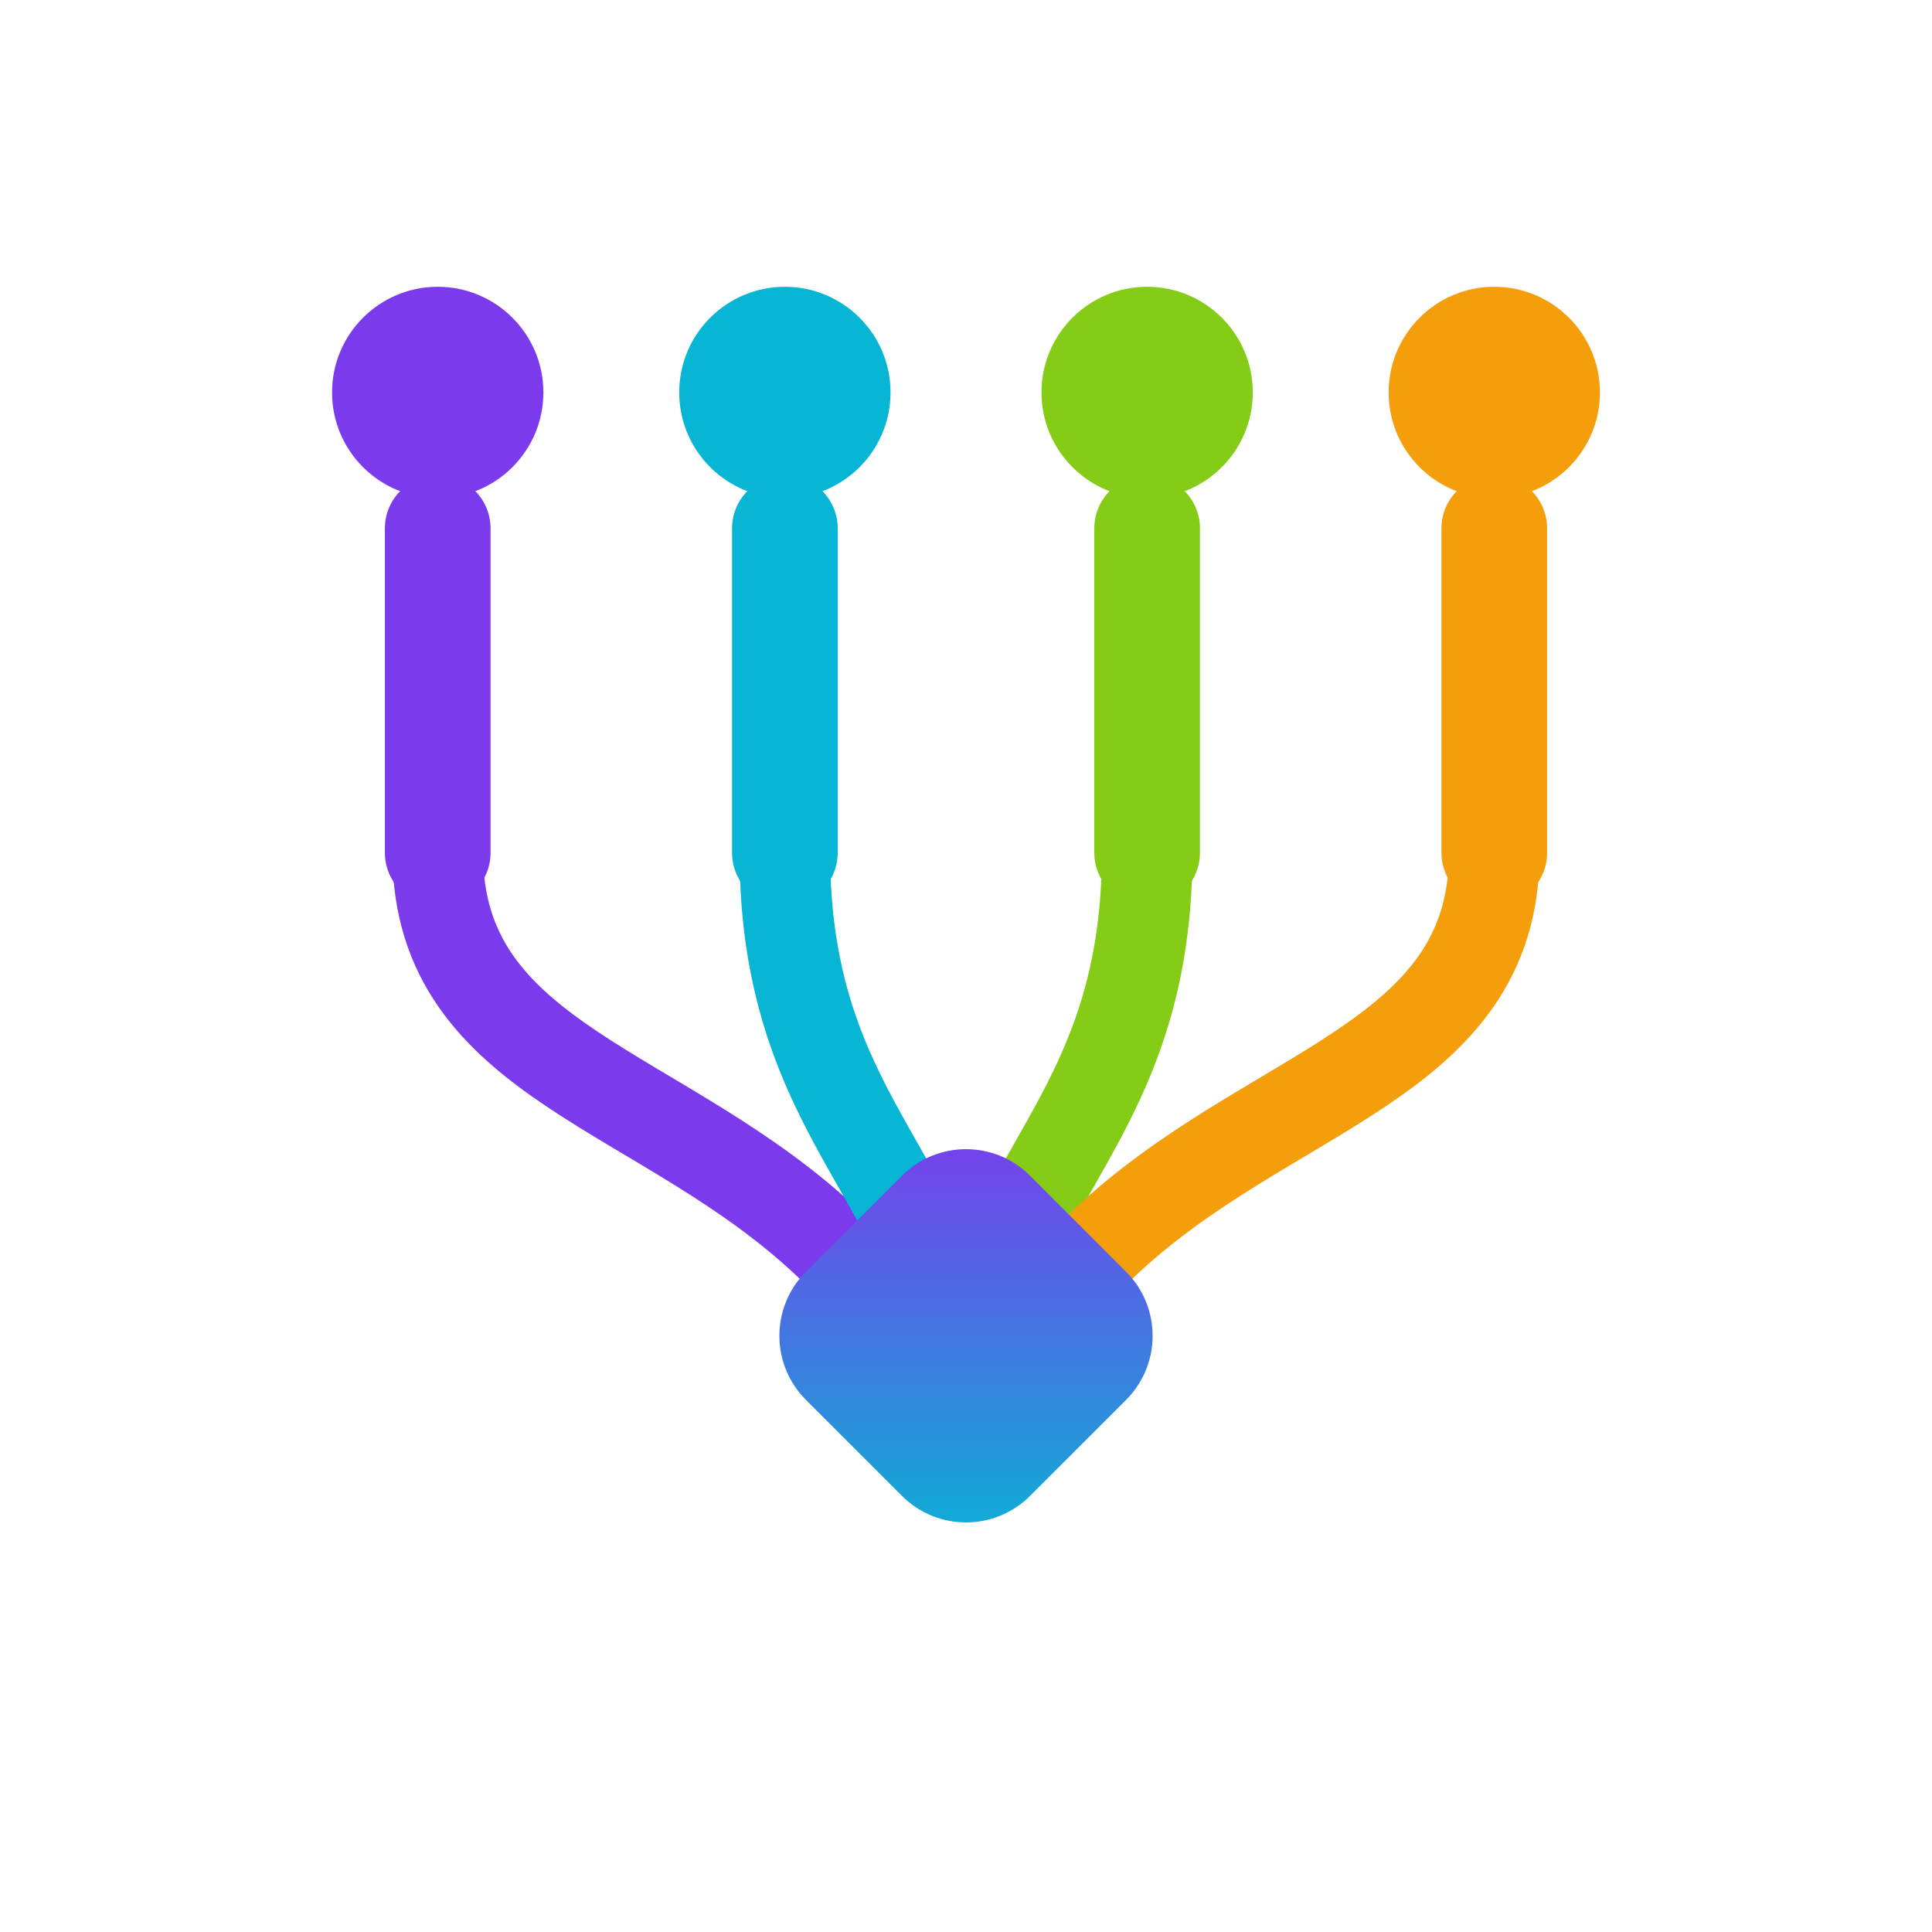
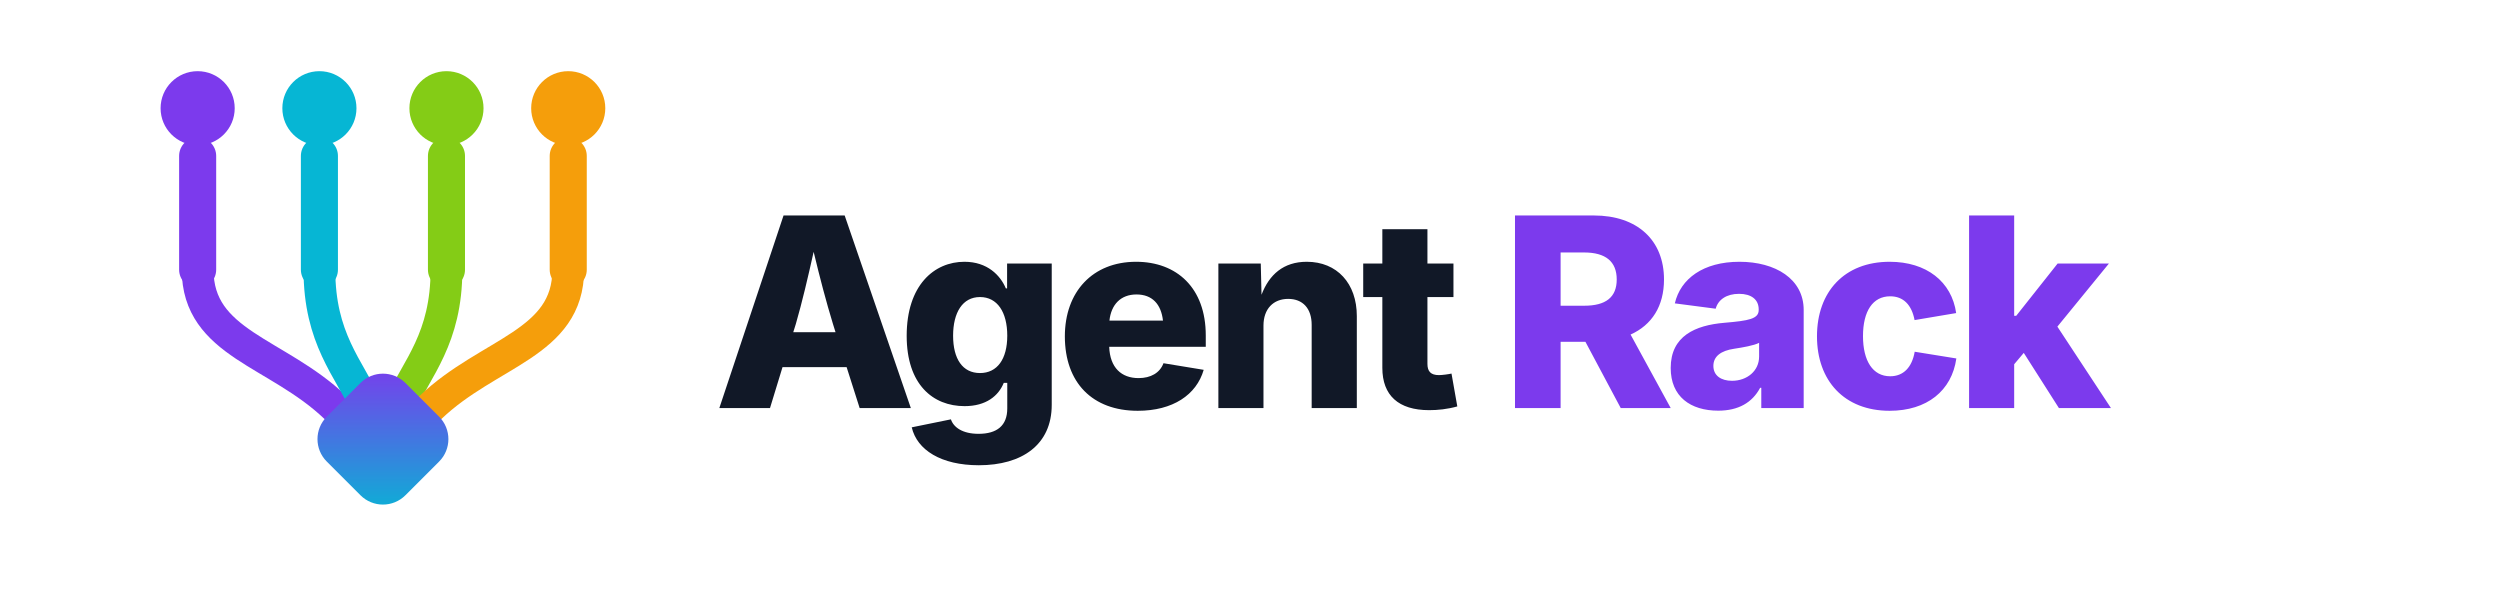
- <svg xmlns="http://www.w3.org/2000/svg" width="512" height="512" viewBox="0 0 512 512" fill="none" role="img" aria-labelledby="title desc">
+ <svg xmlns="http://www.w3.org/2000/svg" width="680" height="160" viewBox="0 0 680 160" fill="none" role="img" aria-labelledby="title desc">
  <defs>
    <linearGradient id="hubGradient" x1="214" y1="314" x2="298" y2="398" gradientUnits="userSpaceOnUse">
      <stop stop-color="#7C3AED" />
      <stop offset="1" stop-color="#06B6D4" />
    </linearGradient>
  </defs>
-   <circle cx="116" cy="104" r="28" fill="#7C3AED" />
-   <path d="M116 140V226" stroke="#7C3AED" stroke-width="28" stroke-linecap="round" />
-   <circle cx="208" cy="104" r="28" fill="#06B6D4" />
-   <path d="M208 140V226" stroke="#06B6D4" stroke-width="28" stroke-linecap="round" />
-   <circle cx="304" cy="104" r="28" fill="#84CC16" />
-   <path d="M304 140V226" stroke="#84CC16" stroke-width="28" stroke-linecap="round" />
-   <circle cx="396" cy="104" r="28" fill="#F59E0B" />
-   <path d="M396 140V226" stroke="#F59E0B" stroke-width="28" stroke-linecap="round" />
-   <path d="M116 226C116 282 176 288 220 330" stroke="#7C3AED" stroke-width="24" stroke-linecap="round" />
-   <path d="M208 226C208 278 230 300 244 330" stroke="#06B6D4" stroke-width="24" stroke-linecap="round" />
-   <path d="M304 226C304 278 282 300 268 330" stroke="#84CC16" stroke-width="24" stroke-linecap="round" />
-   <path d="M396 226C396 282 336 288 292 330" stroke="#F59E0B" stroke-width="24" stroke-linecap="round" />
-   <rect x="214" y="312" width="84" height="84" rx="24" transform="rotate(45 256 354)" fill="url(#hubGradient)" />
+   <g transform="translate(12 -8) scale(0.36)">
+     <circle cx="116" cy="104" r="28" fill="#7C3AED" />
+     <path d="M116 140V226" stroke="#7C3AED" stroke-width="28" stroke-linecap="round" />
+     <circle cx="208" cy="104" r="28" fill="#06B6D4" />
+     <path d="M208 140V226" stroke="#06B6D4" stroke-width="28" stroke-linecap="round" />
+     <circle cx="304" cy="104" r="28" fill="#84CC16" />
+     <path d="M304 140V226" stroke="#84CC16" stroke-width="28" stroke-linecap="round" />
+     <circle cx="396" cy="104" r="28" fill="#F59E0B" />
+     <path d="M396 140V226" stroke="#F59E0B" stroke-width="28" stroke-linecap="round" />
+     <path d="M116 226C116 282 176 288 220 330" stroke="#7C3AED" stroke-width="24" stroke-linecap="round" />
+     <path d="M208 226C208 278 230 300 244 330" stroke="#06B6D4" stroke-width="24" stroke-linecap="round" />
+     <path d="M304 226C304 278 282 300 268 330" stroke="#84CC16" stroke-width="24" stroke-linecap="round" />
+     <path d="M396 226C396 282 336 288 292 330" stroke="#F59E0B" stroke-width="24" stroke-linecap="round" />
+     <rect x="214" y="312" width="84" height="84" rx="24" transform="rotate(45 256 354)" fill="url(#hubGradient)" />
+   </g>
+   <text x="194" y="111" fill="#111827" font-family="Inter, Arial, Helvetica, sans-serif" font-size="72" font-weight="800" letter-spacing="-3">Agent</text>
+   <text x="408" y="111" fill="#7C3AED" font-family="Inter, Arial, Helvetica, sans-serif" font-size="72" font-weight="800" letter-spacing="-3">Rack</text>
</svg>
